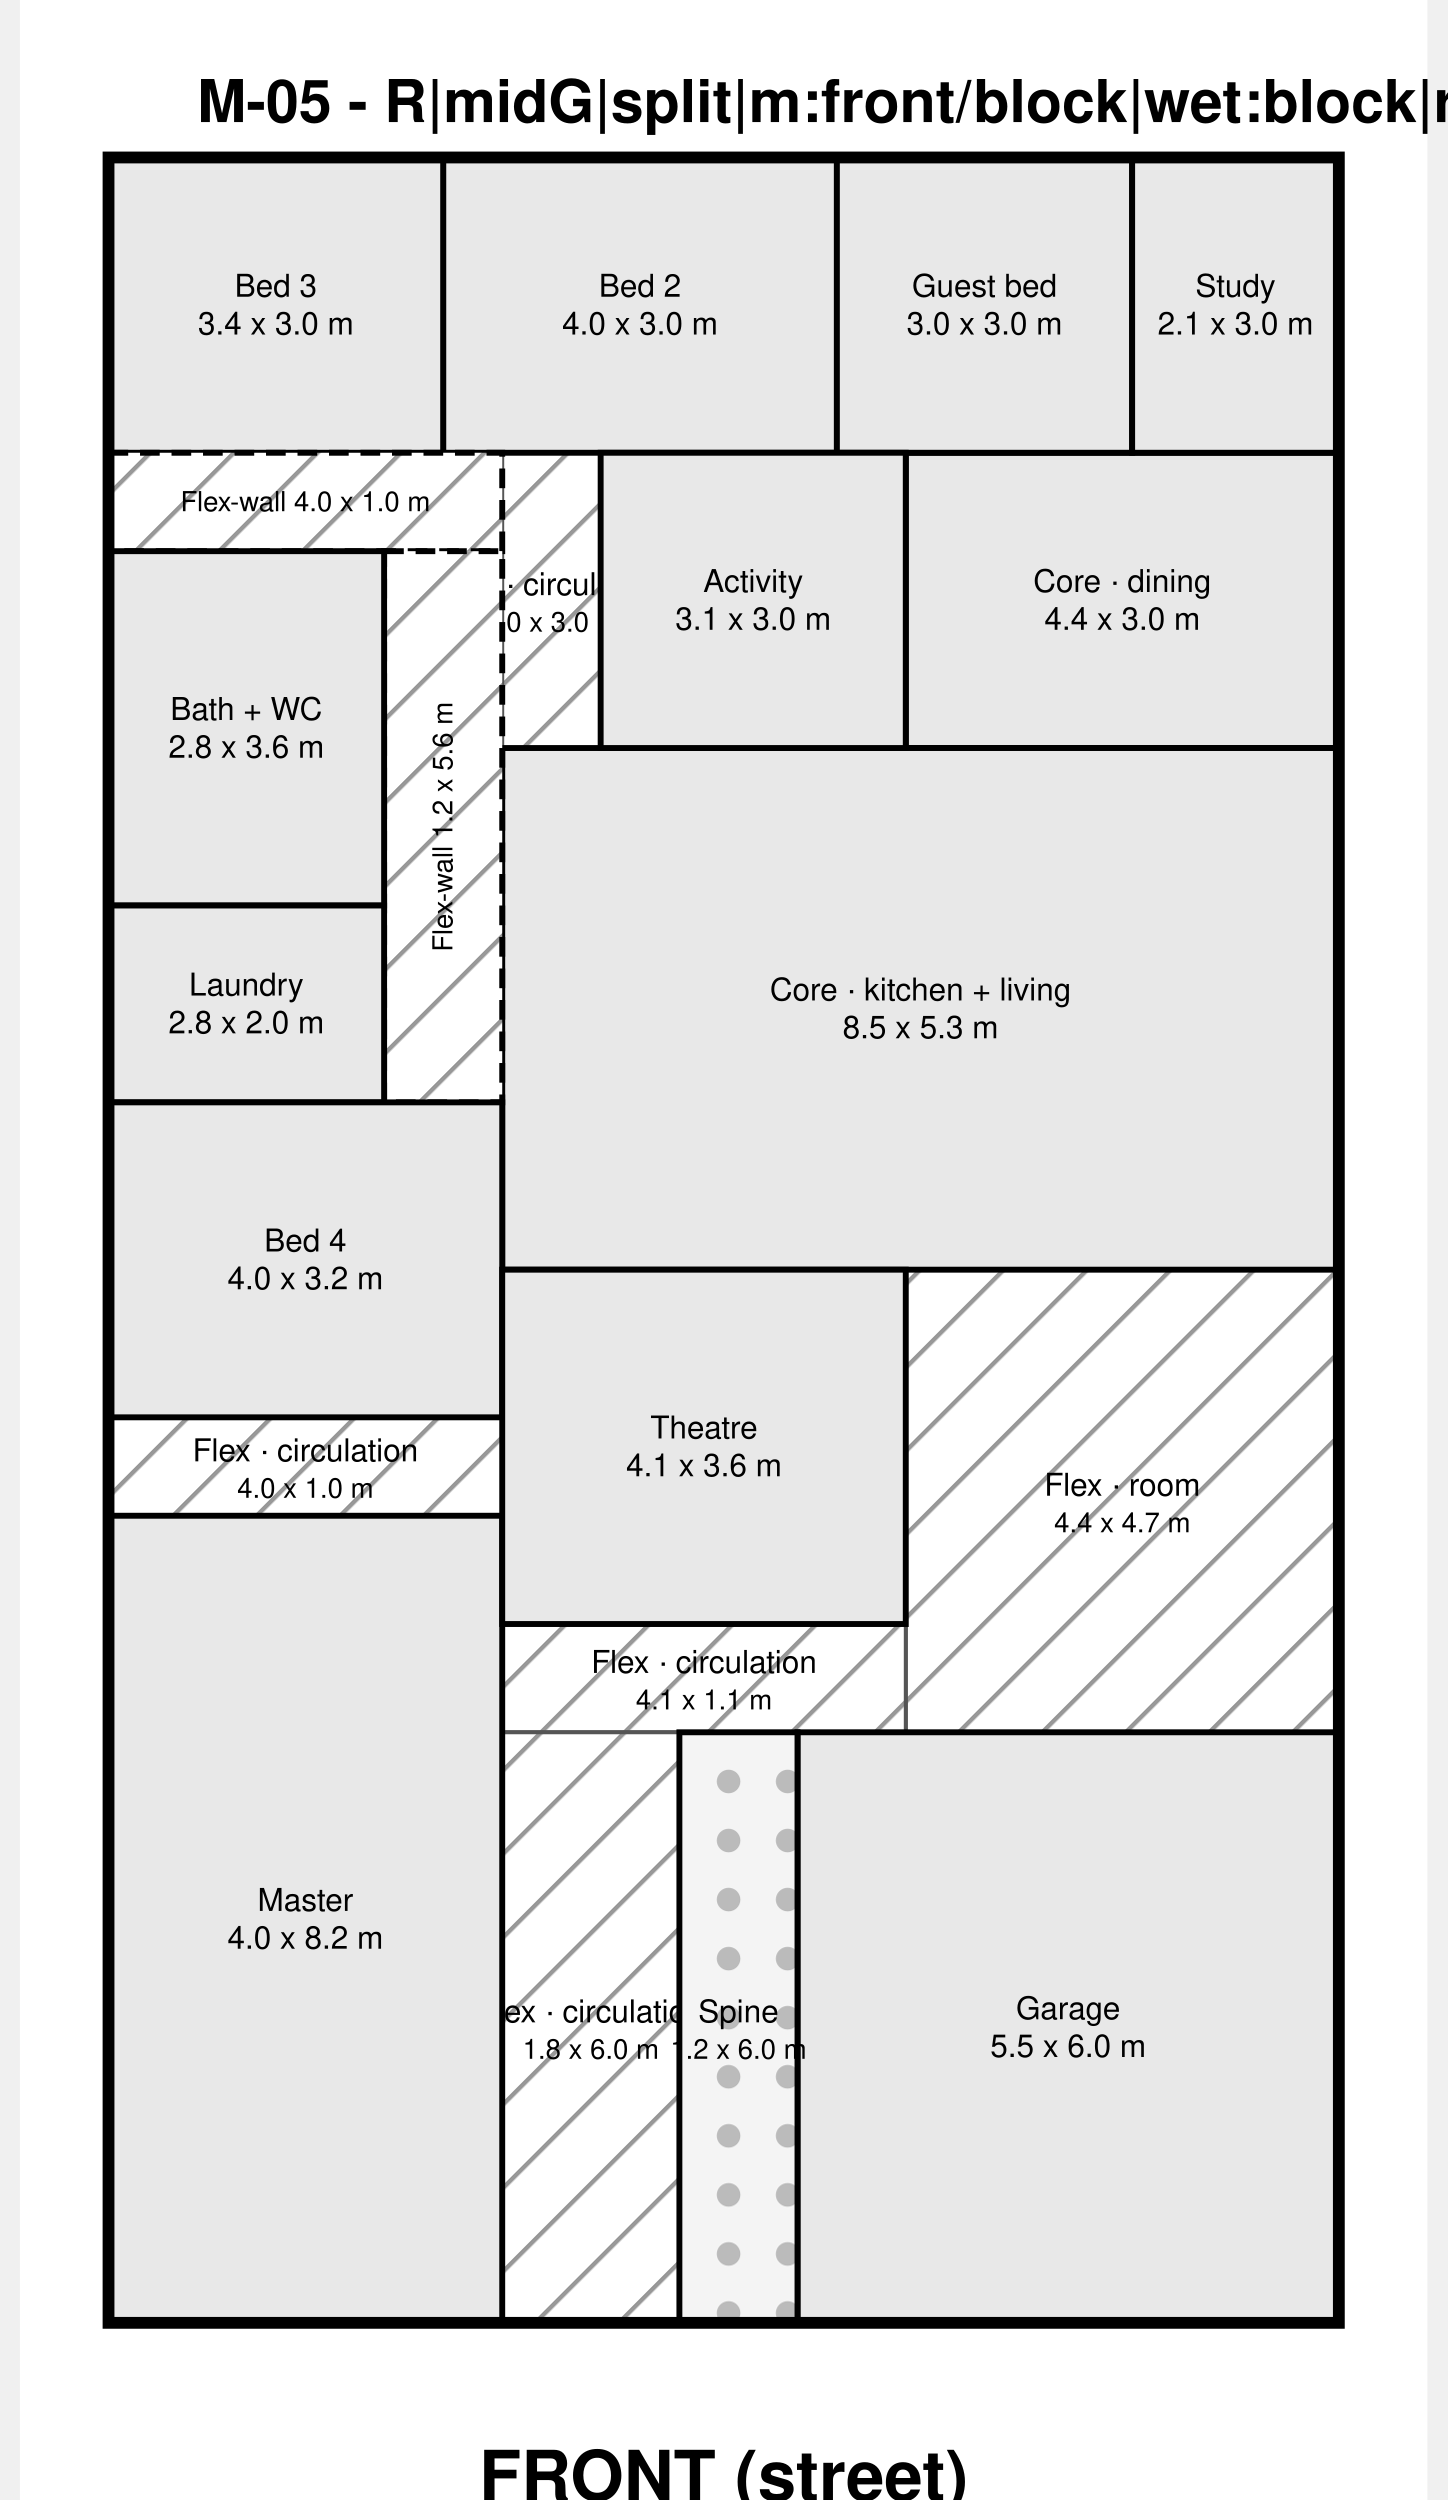
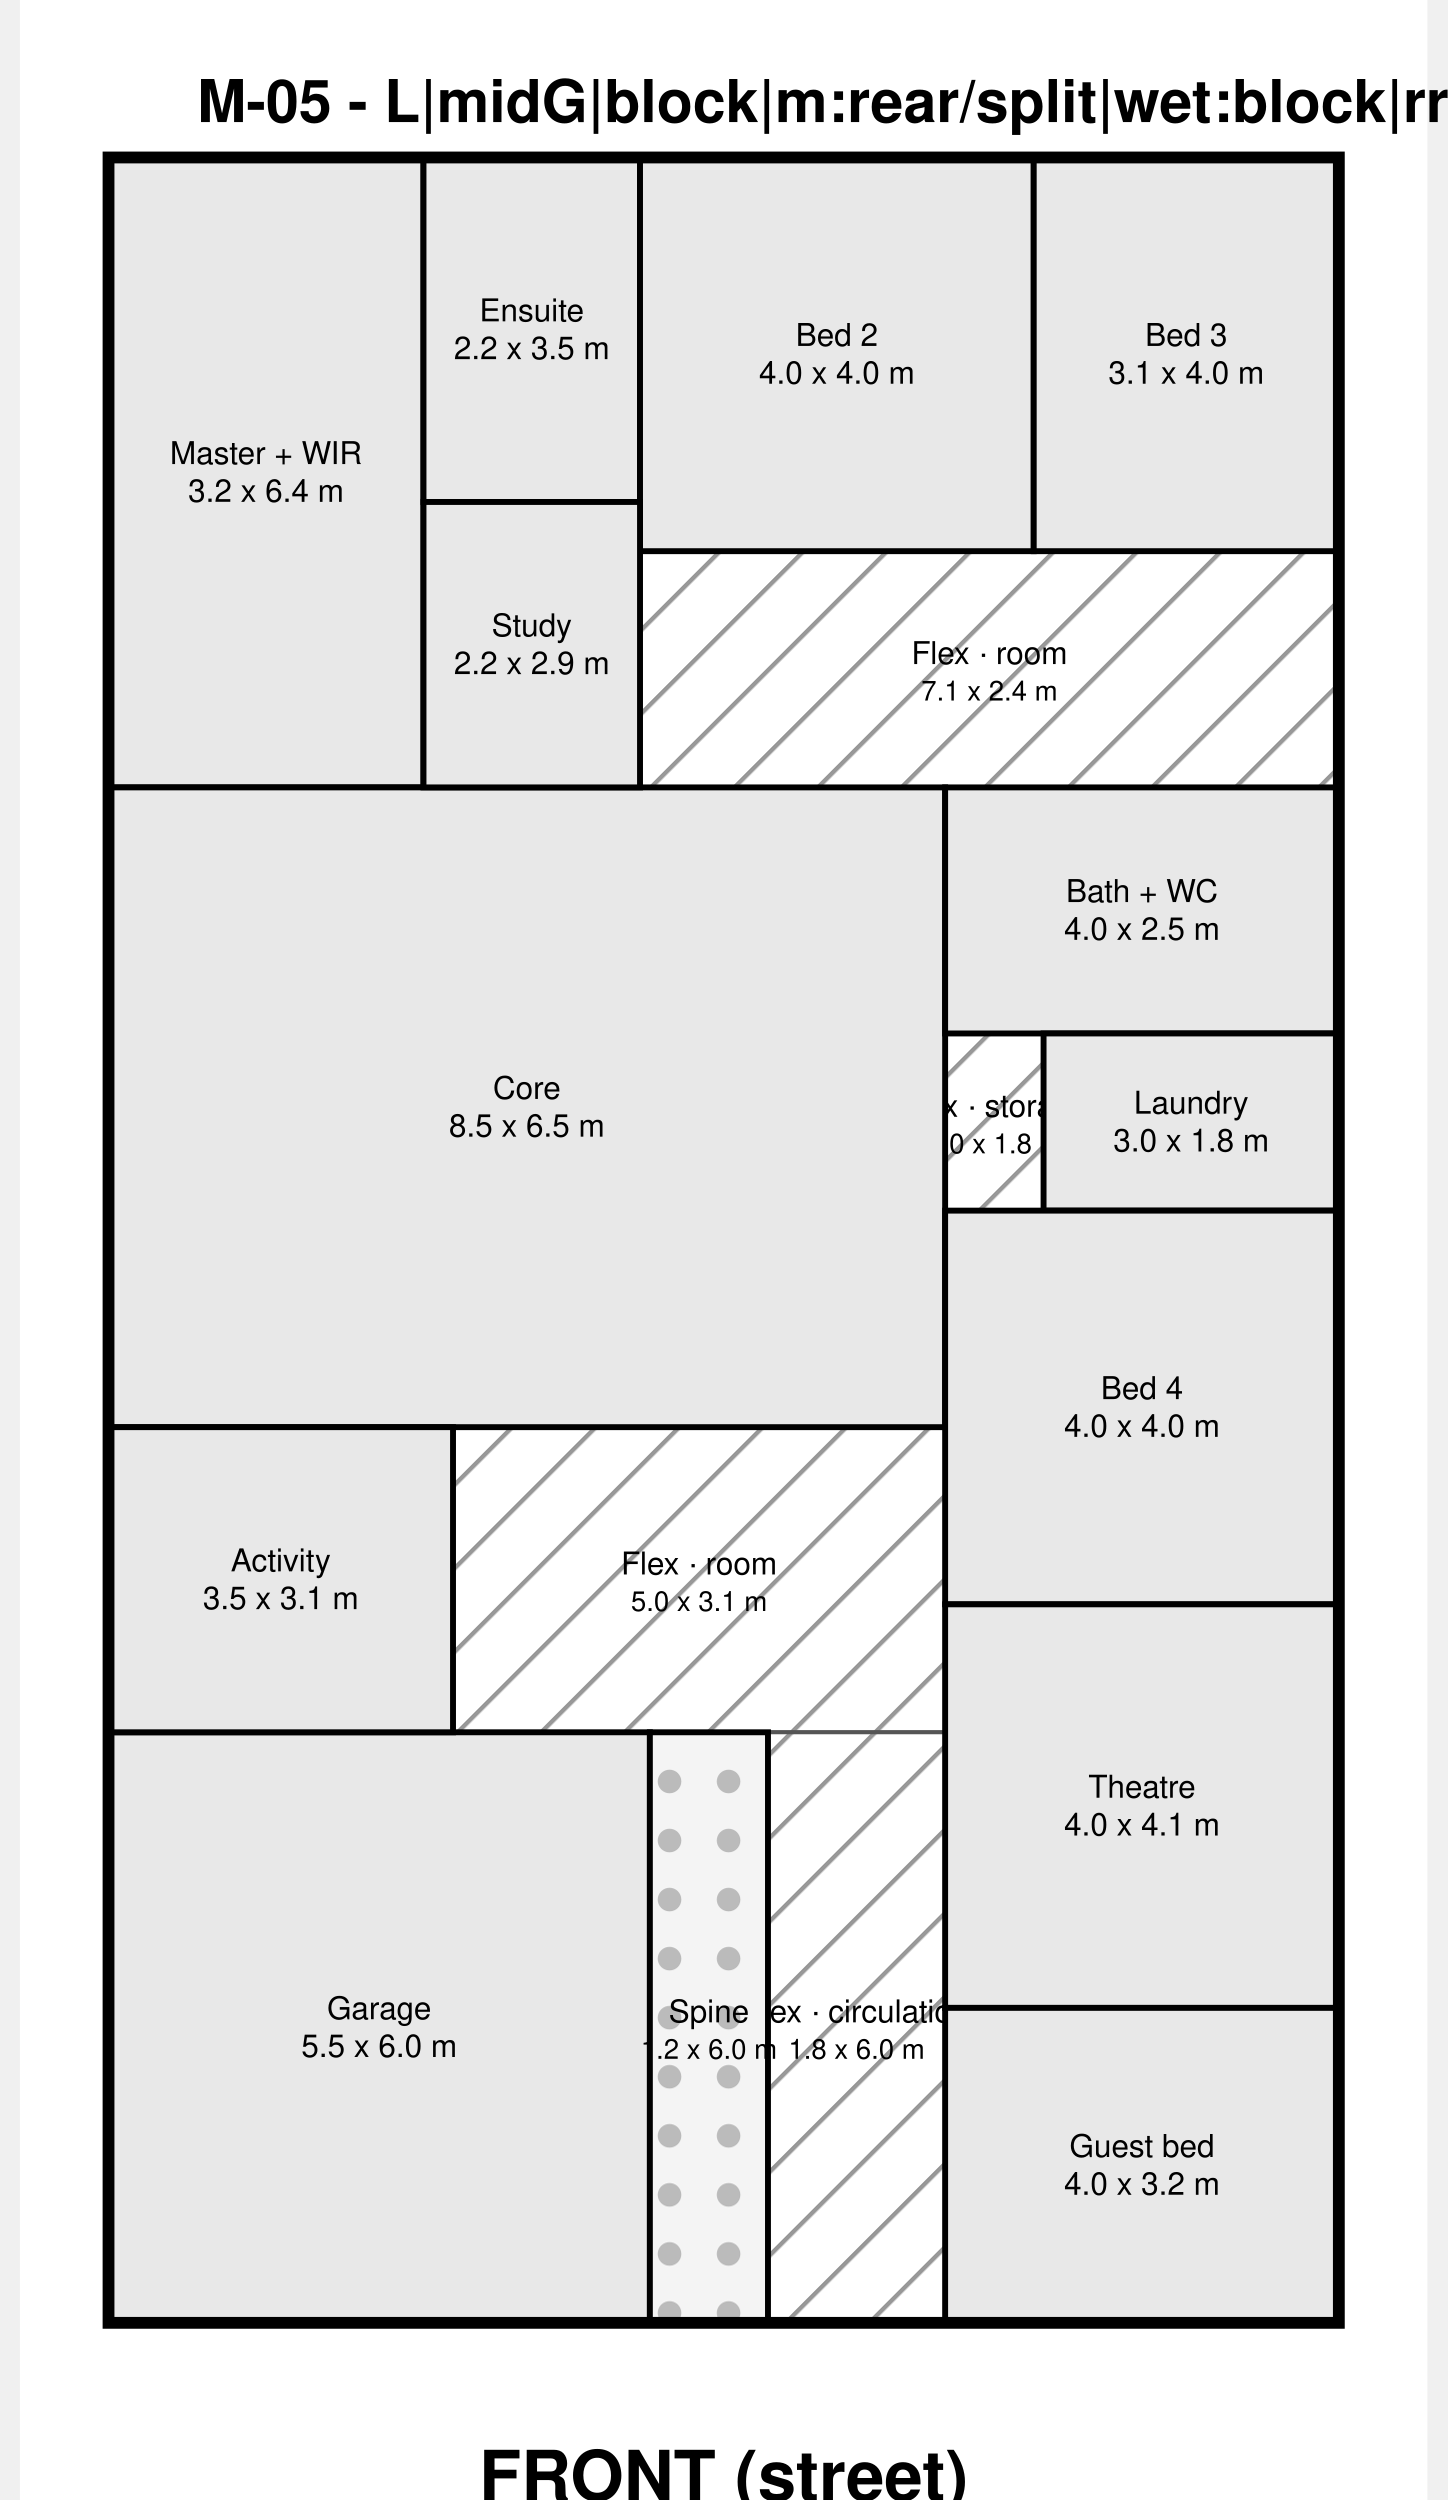
<svg xmlns="http://www.w3.org/2000/svg" width="715" height="1235" viewBox="-900 -1600 14300 25400" font-family="Helvetica, Arial, sans-serif" fill="#000">
  <defs>
    <pattern id="hatch" width="600" height="600" patternUnits="userSpaceOnUse" patternTransform="rotate(45)">
      <rect width="600" height="600" fill="#ffffff" />
      <line x1="0" y1="0" x2="0" y2="600" stroke="#999" stroke-width="90" />
    </pattern>
    <pattern id="hatch2" width="500" height="500" patternUnits="userSpaceOnUse" patternTransform="rotate(-45)">
      <rect width="500" height="500" fill="#ffffff" />
      <line x1="0" y1="0" x2="0" y2="500" stroke="#666" stroke-width="70" />
    </pattern>
+     <pattern id="hatch3" width="600" height="600" patternUnits="userSpaceOnUse">
+       <rect width="600" height="600" fill="#ffffff" />
+       <line x1="0" y1="0" x2="0" y2="600" stroke="#aaa" stroke-width="60" />
+       <line x1="0" y1="0" x2="600" y2="0" stroke="#aaa" stroke-width="60" />
+     </pattern>
    <pattern id="dots" width="600" height="600" patternUnits="userSpaceOnUse">
      <rect width="600" height="600" fill="#f4f4f4" />
      <circle cx="300" cy="300" r="120" fill="#bbb" />
    </pattern>
  </defs>
  <rect x="-900" y="-1600" width="14300" height="25400" fill="#ffffff" />
-   <text x="900" y="-360" font-size="600" font-weight="bold">M-05 - R|midG|split|m:front/block|wet:block|rr:FBB|fw|v2</text>
+   <text x="900" y="-360" font-size="600" font-weight="bold">M-05 - L|midG|block|m:rear/split|wet:block|rr:MFBB|nofw|v0</text>
  <g>
-     <rect x="4000" y="3000" width="1000" height="3000" fill="url(#hatch)" stroke="#555" stroke-width="40" />
-     <text x="4500" y="4340" font-size="320" text-anchor="middle" dominant-baseline="middle">Flex · circulation</text>
-     <text x="4500" y="4724" font-size="280" text-anchor="middle" dominant-baseline="middle">1.0 x 3.0 m</text>
+     <rect x="5400" y="4000" width="7100" height="2400" fill="url(#hatch)" stroke="#555" stroke-width="40" />
+     <text x="8950" y="5040" font-size="320" text-anchor="middle" dominant-baseline="middle">Flex · room</text>
+     <text x="8950" y="5424" font-size="280" text-anchor="middle" dominant-baseline="middle">7.1 x 2.4 m</text>
  </g>
  <g>
-     <rect x="8100" y="11300" width="4400" height="4700" fill="url(#hatch)" stroke="#555" stroke-width="40" />
-     <text x="10300" y="13490" font-size="320" text-anchor="middle" dominant-baseline="middle">Flex · room</text>
-     <text x="10300" y="13874" font-size="280" text-anchor="middle" dominant-baseline="middle">4.4 x 4.7 m</text>
+     <rect x="8500" y="8900" width="1000" height="1800" fill="url(#hatch)" stroke="#555" stroke-width="40" />
+     <text x="9000" y="9640" font-size="320" text-anchor="middle" dominant-baseline="middle">Flex · storage</text>
+     <text x="9000" y="10024" font-size="280" text-anchor="middle" dominant-baseline="middle">1.0 x 1.8 m</text>
  </g>
  <g>
-     <rect x="0" y="12800" width="4000" height="1000" fill="url(#hatch)" stroke="#555" stroke-width="40" />
-     <text x="2000" y="13140" font-size="320" text-anchor="middle" dominant-baseline="middle">Flex · circulation</text>
-     <text x="2000" y="13524" font-size="280" text-anchor="middle" dominant-baseline="middle">4.0 x 1.0 m</text>
+     <rect x="3500" y="12900" width="5000" height="3100" fill="url(#hatch)" stroke="#555" stroke-width="40" />
+     <text x="6000" y="14290" font-size="320" text-anchor="middle" dominant-baseline="middle">Flex · room</text>
+     <text x="6000" y="14674" font-size="280" text-anchor="middle" dominant-baseline="middle">5.0 x 3.1 m</text>
  </g>
  <g>
-     <rect x="4000" y="14900" width="4100" height="1100" fill="url(#hatch)" stroke="#555" stroke-width="40" />
-     <text x="6050" y="15290" font-size="320" text-anchor="middle" dominant-baseline="middle">Flex · circulation</text>
-     <text x="6050" y="15674" font-size="280" text-anchor="middle" dominant-baseline="middle">4.1 x 1.1 m</text>
+     <rect x="6700" y="16000" width="1800" height="6000" fill="url(#hatch)" stroke="#555" stroke-width="40" />
+     <text x="7600" y="18840" font-size="320" text-anchor="middle" dominant-baseline="middle">Flex · circulation</text>
+     <text x="7600" y="19224" font-size="280" text-anchor="middle" dominant-baseline="middle">1.8 x 6.0 m</text>
  </g>
  <g>
-     <rect x="4000" y="16000" width="1800" height="6000" fill="url(#hatch)" stroke="#555" stroke-width="40" />
-     <text x="4900" y="18840" font-size="320" text-anchor="middle" dominant-baseline="middle">Flex · circulation</text>
-     <text x="4900" y="19224" font-size="280" text-anchor="middle" dominant-baseline="middle">1.8 x 6.0 m</text>
+     <rect x="0" y="0" width="3200" height="6400" fill="#e8e8e8" stroke="#000" stroke-width="60" />
+     <text x="1600" y="3008" font-size="320" text-anchor="middle" dominant-baseline="middle">Master + WIR</text>
+     <text x="1600" y="3392" font-size="320" text-anchor="middle" dominant-baseline="middle">3.2 x 6.4 m</text>
  </g>
  <g>
-     <rect x="3400" y="0" width="4000" height="3000" fill="#e8e8e8" stroke="#000" stroke-width="60" />
-     <text x="5400" y="1308" font-size="320" text-anchor="middle" dominant-baseline="middle">Bed 2</text>
-     <text x="5400" y="1692" font-size="320" text-anchor="middle" dominant-baseline="middle">4.0 x 3.0 m</text>
+     <rect x="3200" y="0" width="2200" height="3500" fill="#e8e8e8" stroke="#000" stroke-width="60" />
+     <text x="4300" y="1558" font-size="320" text-anchor="middle" dominant-baseline="middle">Ensuite</text>
+     <text x="4300" y="1942" font-size="320" text-anchor="middle" dominant-baseline="middle">2.2 x 3.5 m</text>
  </g>
  <g>
-     <rect x="0" y="0" width="3400" height="3000" fill="#e8e8e8" stroke="#000" stroke-width="60" />
-     <text x="1700" y="1308" font-size="320" text-anchor="middle" dominant-baseline="middle">Bed 3</text>
-     <text x="1700" y="1692" font-size="320" text-anchor="middle" dominant-baseline="middle">3.4 x 3.0 m</text>
+     <rect x="5400" y="0" width="4000" height="4000" fill="#e8e8e8" stroke="#000" stroke-width="60" />
+     <text x="7400" y="1808" font-size="320" text-anchor="middle" dominant-baseline="middle">Bed 2</text>
+     <text x="7400" y="2192" font-size="320" text-anchor="middle" dominant-baseline="middle">4.0 x 4.0 m</text>
  </g>
  <g>
-     <rect x="8100" y="3000" width="4400" height="3000" fill="#e8e8e8" stroke="#000" stroke-width="60" />
-     <text x="10300" y="4308" font-size="320" text-anchor="middle" dominant-baseline="middle">Core · dining</text>
-     <text x="10300" y="4692" font-size="320" text-anchor="middle" dominant-baseline="middle">4.4 x 3.0 m</text>
+     <rect x="9400" y="0" width="3100" height="4000" fill="#e8e8e8" stroke="#000" stroke-width="60" />
+     <text x="10950" y="1808" font-size="320" text-anchor="middle" dominant-baseline="middle">Bed 3</text>
+     <text x="10950" y="2192" font-size="320" text-anchor="middle" dominant-baseline="middle">3.1 x 4.0 m</text>
  </g>
  <g>
-     <rect x="4000" y="6000" width="8500" height="5300" fill="#e8e8e8" stroke="#000" stroke-width="60" />
-     <text x="8250" y="8458" font-size="320" text-anchor="middle" dominant-baseline="middle">Core · kitchen + living</text>
-     <text x="8250" y="8842" font-size="320" text-anchor="middle" dominant-baseline="middle">8.5 x 5.3 m</text>
+     <rect x="0" y="6400" width="8500" height="6500" fill="#e8e8e8" stroke="#000" stroke-width="60" />
+     <text x="4250" y="9458" font-size="320" text-anchor="middle" dominant-baseline="middle">Core</text>
+     <text x="4250" y="9842" font-size="320" text-anchor="middle" dominant-baseline="middle">8.5 x 6.5 m</text>
  </g>
  <g>
-     <rect x="7000" y="16000" width="5500" height="6000" fill="#e8e8e8" stroke="#000" stroke-width="60" />
-     <text x="9750" y="18808" font-size="320" text-anchor="middle" dominant-baseline="middle">Garage</text>
-     <text x="9750" y="19192" font-size="320" text-anchor="middle" dominant-baseline="middle">5.5 x 6.0 m</text>
+     <rect x="0" y="16000" width="5500" height="6000" fill="#e8e8e8" stroke="#000" stroke-width="60" />
+     <text x="2750" y="18808" font-size="320" text-anchor="middle" dominant-baseline="middle">Garage</text>
+     <text x="2750" y="19192" font-size="320" text-anchor="middle" dominant-baseline="middle">5.5 x 6.0 m</text>
  </g>
  <g>
-     <rect x="0" y="3000" width="4000" height="1000" fill="url(#hatch)" stroke="#000" stroke-width="60" stroke-dasharray="200 120" />
-     <text x="2000" y="3500" font-size="280" text-anchor="middle" dominant-baseline="middle">Flex-wall 4.0 x 1.0 m</text>
+     <rect x="8500" y="6400" width="4000" height="2500" fill="#e8e8e8" stroke="#000" stroke-width="60" />
+     <text x="10500" y="7458" font-size="320" text-anchor="middle" dominant-baseline="middle">Bath + WC</text>
+     <text x="10500" y="7842" font-size="320" text-anchor="middle" dominant-baseline="middle">4.0 x 2.5 m</text>
  </g>
  <g>
-     <rect x="2800" y="4000" width="1200" height="5600" fill="url(#hatch)" stroke="#000" stroke-width="60" stroke-dasharray="200 120" />
-     <text transform="translate(3400 6800) rotate(-90)" font-size="280" text-anchor="middle" dominant-baseline="middle">Flex-wall 1.2 x 5.6 m</text>
+     <rect x="9500" y="8900" width="3000" height="1800" fill="#e8e8e8" stroke="#000" stroke-width="60" />
+     <text x="11000" y="9608" font-size="320" text-anchor="middle" dominant-baseline="middle">Laundry</text>
+     <text x="11000" y="9992" font-size="320" text-anchor="middle" dominant-baseline="middle">3.0 x 1.8 m</text>
  </g>
  <g>
-     <rect x="0" y="4000" width="2800" height="3600" fill="#e8e8e8" stroke="#000" stroke-width="60" />
-     <text x="1400" y="5608" font-size="320" text-anchor="middle" dominant-baseline="middle">Bath + WC</text>
-     <text x="1400" y="5992" font-size="320" text-anchor="middle" dominant-baseline="middle">2.8 x 3.6 m</text>
+     <rect x="8500" y="10700" width="4000" height="4000" fill="#e8e8e8" stroke="#000" stroke-width="60" />
+     <text x="10500" y="12508" font-size="320" text-anchor="middle" dominant-baseline="middle">Bed 4</text>
+     <text x="10500" y="12892" font-size="320" text-anchor="middle" dominant-baseline="middle">4.0 x 4.0 m</text>
  </g>
  <g>
-     <rect x="0" y="7600" width="2800" height="2000" fill="#e8e8e8" stroke="#000" stroke-width="60" />
-     <text x="1400" y="8408" font-size="320" text-anchor="middle" dominant-baseline="middle">Laundry</text>
-     <text x="1400" y="8792" font-size="320" text-anchor="middle" dominant-baseline="middle">2.8 x 2.0 m</text>
+     <rect x="8500" y="14700" width="4000" height="4100" fill="#e8e8e8" stroke="#000" stroke-width="60" />
+     <text x="10500" y="16558" font-size="320" text-anchor="middle" dominant-baseline="middle">Theatre</text>
+     <text x="10500" y="16942" font-size="320" text-anchor="middle" dominant-baseline="middle">4.0 x 4.1 m</text>
  </g>
  <g>
-     <rect x="0" y="9600" width="4000" height="3200" fill="#e8e8e8" stroke="#000" stroke-width="60" />
-     <text x="2000" y="11008" font-size="320" text-anchor="middle" dominant-baseline="middle">Bed 4</text>
-     <text x="2000" y="11392" font-size="320" text-anchor="middle" dominant-baseline="middle">4.0 x 3.2 m</text>
+     <rect x="8500" y="18800" width="4000" height="3200" fill="#e8e8e8" stroke="#000" stroke-width="60" />
+     <text x="10500" y="20208" font-size="320" text-anchor="middle" dominant-baseline="middle">Guest bed</text>
+     <text x="10500" y="20592" font-size="320" text-anchor="middle" dominant-baseline="middle">4.0 x 3.2 m</text>
  </g>
  <g>
-     <rect x="0" y="13800" width="4000" height="8200" fill="#e8e8e8" stroke="#000" stroke-width="60" />
-     <text x="2000" y="17708" font-size="320" text-anchor="middle" dominant-baseline="middle">Master</text>
-     <text x="2000" y="18092" font-size="320" text-anchor="middle" dominant-baseline="middle">4.0 x 8.2 m</text>
+     <rect x="0" y="12900" width="3500" height="3100" fill="#e8e8e8" stroke="#000" stroke-width="60" />
+     <text x="1750" y="14258" font-size="320" text-anchor="middle" dominant-baseline="middle">Activity</text>
+     <text x="1750" y="14642" font-size="320" text-anchor="middle" dominant-baseline="middle">3.5 x 3.1 m</text>
  </g>
  <g>
-     <rect x="4000" y="11300" width="4100" height="3600" fill="#e8e8e8" stroke="#000" stroke-width="60" />
-     <text x="6050" y="12908" font-size="320" text-anchor="middle" dominant-baseline="middle">Theatre</text>
-     <text x="6050" y="13292" font-size="320" text-anchor="middle" dominant-baseline="middle">4.1 x 3.6 m</text>
+     <rect x="3200" y="3500" width="2200" height="2900" fill="#e8e8e8" stroke="#000" stroke-width="60" />
+     <text x="4300" y="4758" font-size="320" text-anchor="middle" dominant-baseline="middle">Study</text>
+     <text x="4300" y="5142" font-size="320" text-anchor="middle" dominant-baseline="middle">2.2 x 2.9 m</text>
  </g>
  <g>
-     <rect x="7400" y="0" width="3000" height="3000" fill="#e8e8e8" stroke="#000" stroke-width="60" />
-     <text x="8900" y="1308" font-size="320" text-anchor="middle" dominant-baseline="middle">Guest bed</text>
-     <text x="8900" y="1692" font-size="320" text-anchor="middle" dominant-baseline="middle">3.0 x 3.0 m</text>
-   </g>
-   <g>
-     <rect x="5000" y="3000" width="3100" height="3000" fill="#e8e8e8" stroke="#000" stroke-width="60" />
-     <text x="6550" y="4308" font-size="320" text-anchor="middle" dominant-baseline="middle">Activity</text>
-     <text x="6550" y="4692" font-size="320" text-anchor="middle" dominant-baseline="middle">3.1 x 3.0 m</text>
-   </g>
-   <g>
-     <rect x="10400" y="0" width="2100" height="3000" fill="#e8e8e8" stroke="#000" stroke-width="60" />
-     <text x="11450" y="1308" font-size="320" text-anchor="middle" dominant-baseline="middle">Study</text>
-     <text x="11450" y="1692" font-size="320" text-anchor="middle" dominant-baseline="middle">2.1 x 3.0 m</text>
-   </g>
-   <g>
-     <rect x="5800" y="16000" width="1200" height="6000" fill="url(#dots)" stroke="#000" stroke-width="60" />
-     <text x="6400" y="18840" font-size="320" text-anchor="middle" dominant-baseline="middle">Spine</text>
-     <text x="6400" y="19224" font-size="280" text-anchor="middle" dominant-baseline="middle">1.2 x 6.0 m</text>
+     <rect x="5500" y="16000" width="1200" height="6000" fill="url(#dots)" stroke="#000" stroke-width="60" />
+     <text x="6100" y="18840" font-size="320" text-anchor="middle" dominant-baseline="middle">Spine</text>
+     <text x="6100" y="19224" font-size="280" text-anchor="middle" dominant-baseline="middle">1.2 x 6.0 m</text>
  </g>
  <rect x="0" y="0" width="12500" height="22000" fill="none" stroke="#000" stroke-width="120" />
  <text x="6250" y="23800" font-size="700" text-anchor="middle" font-weight="bold">FRONT (street)</text>
</svg>
